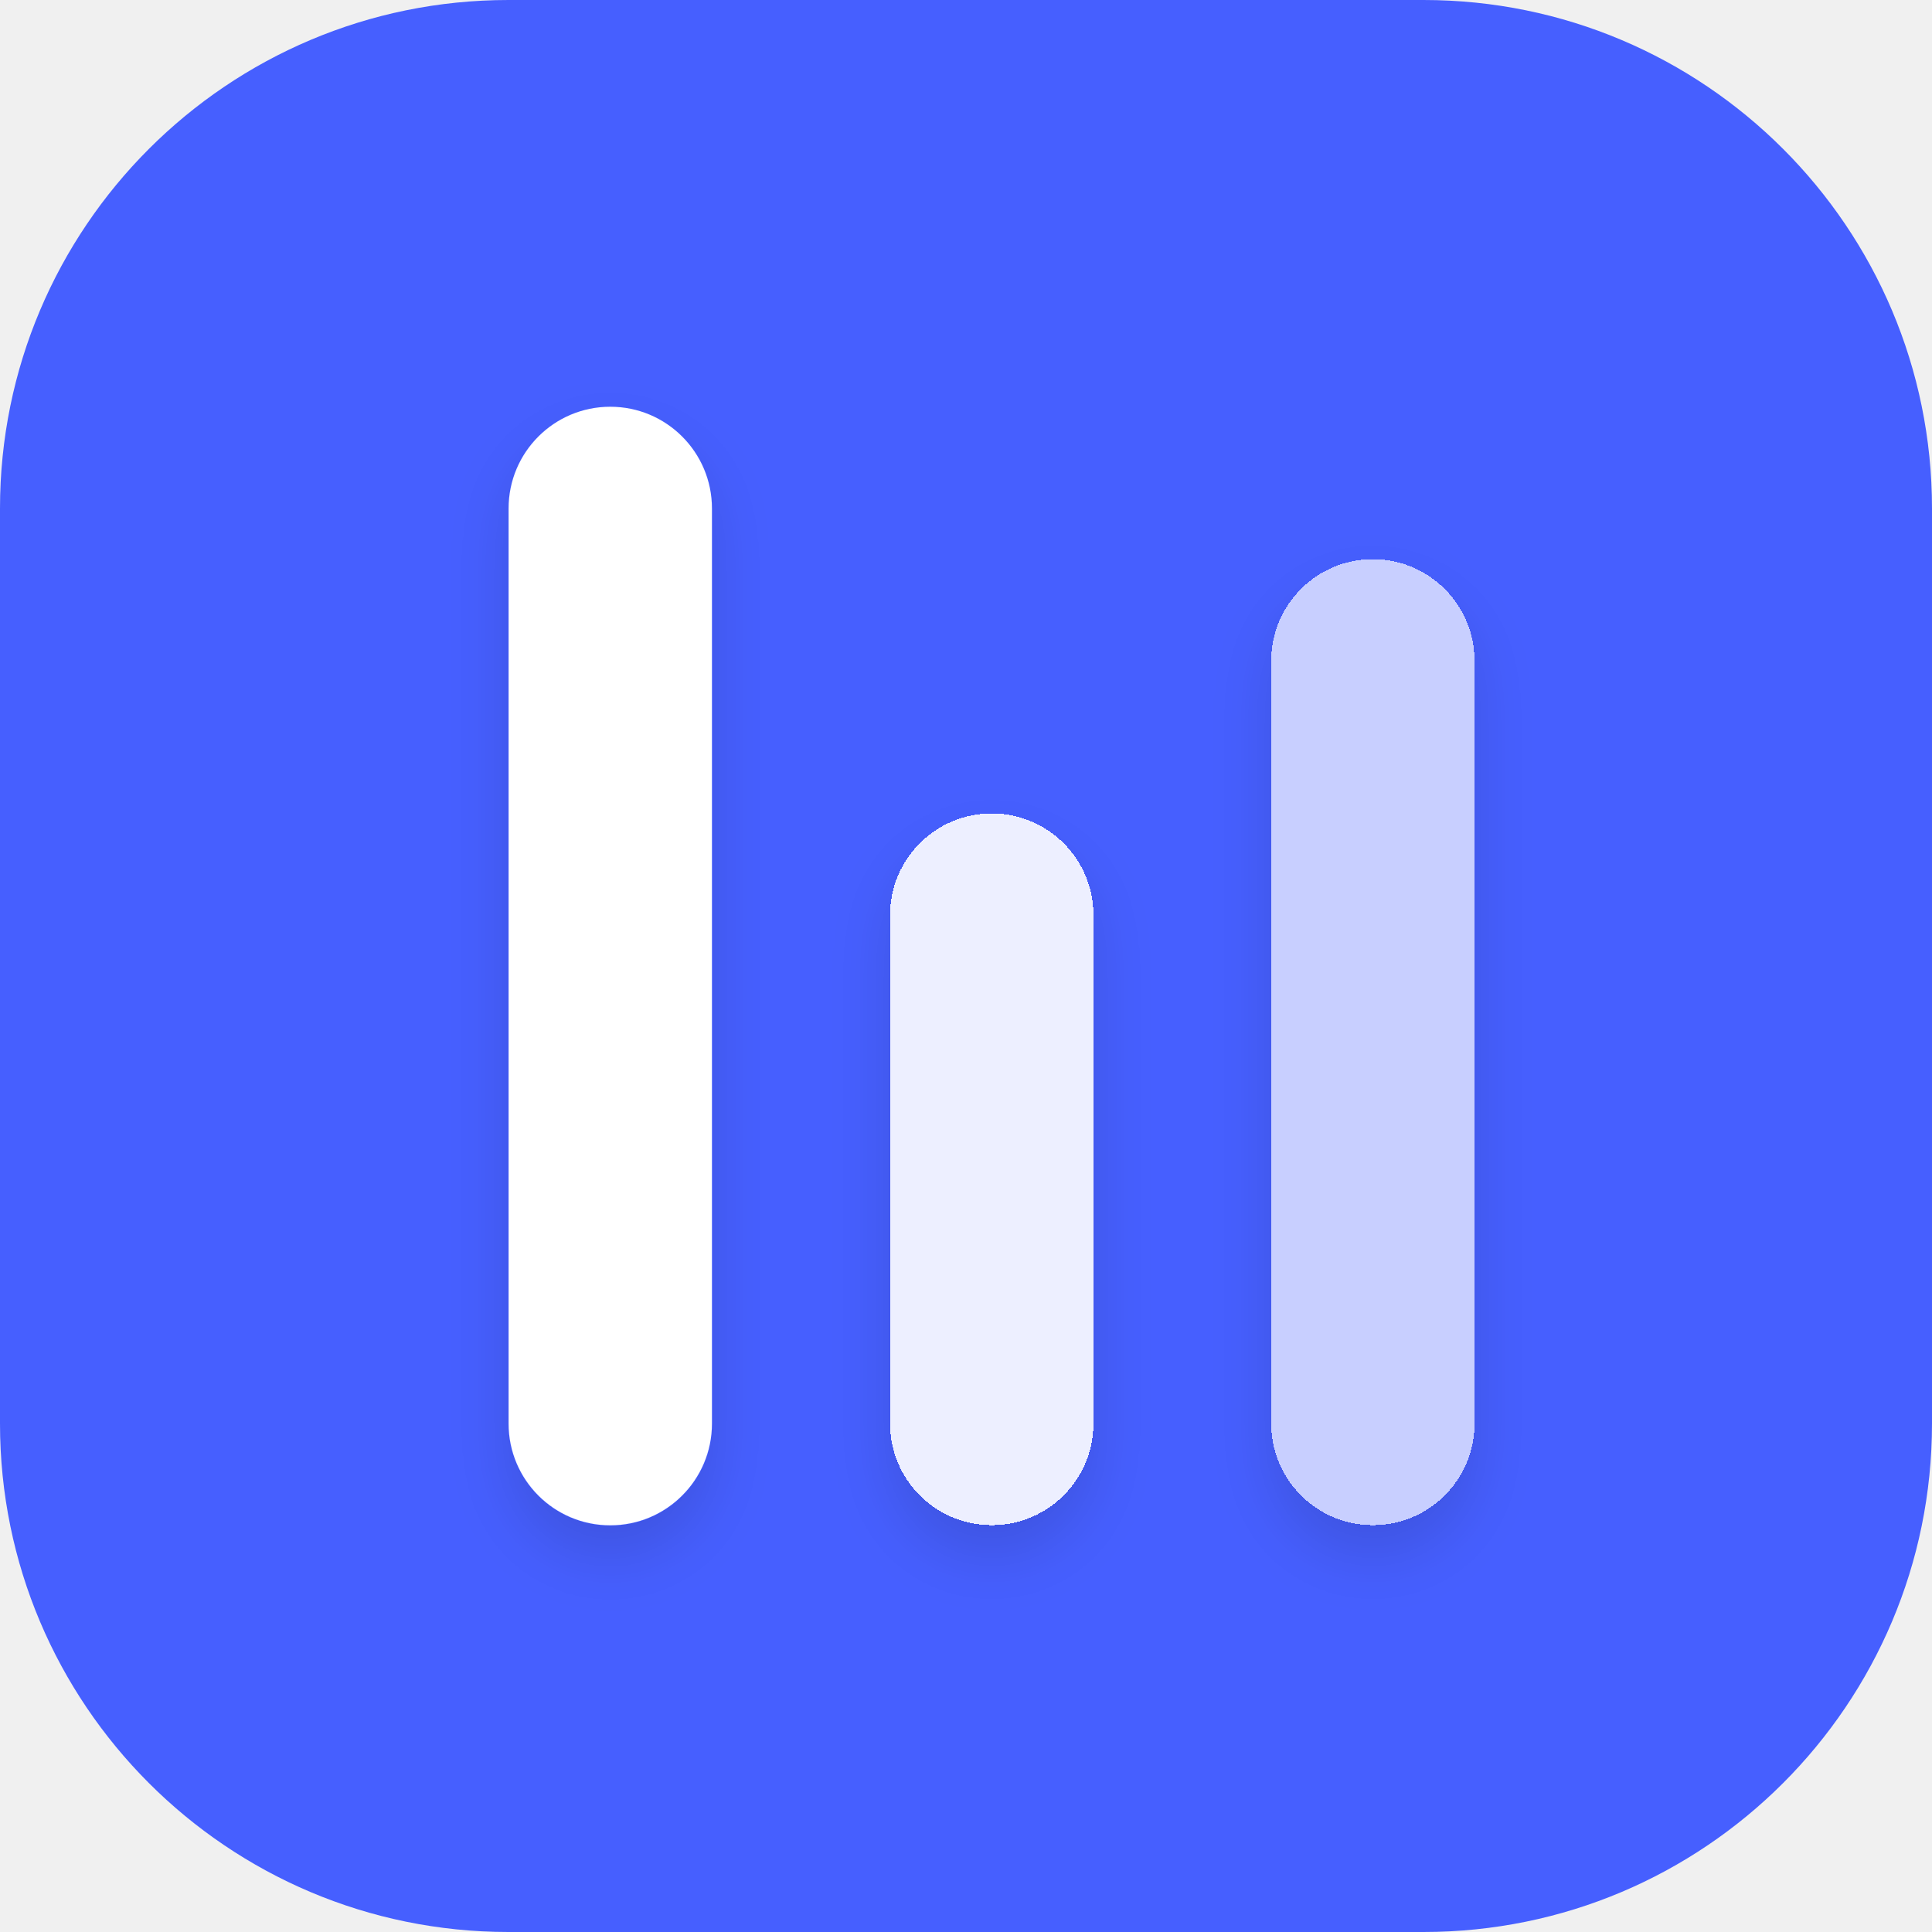
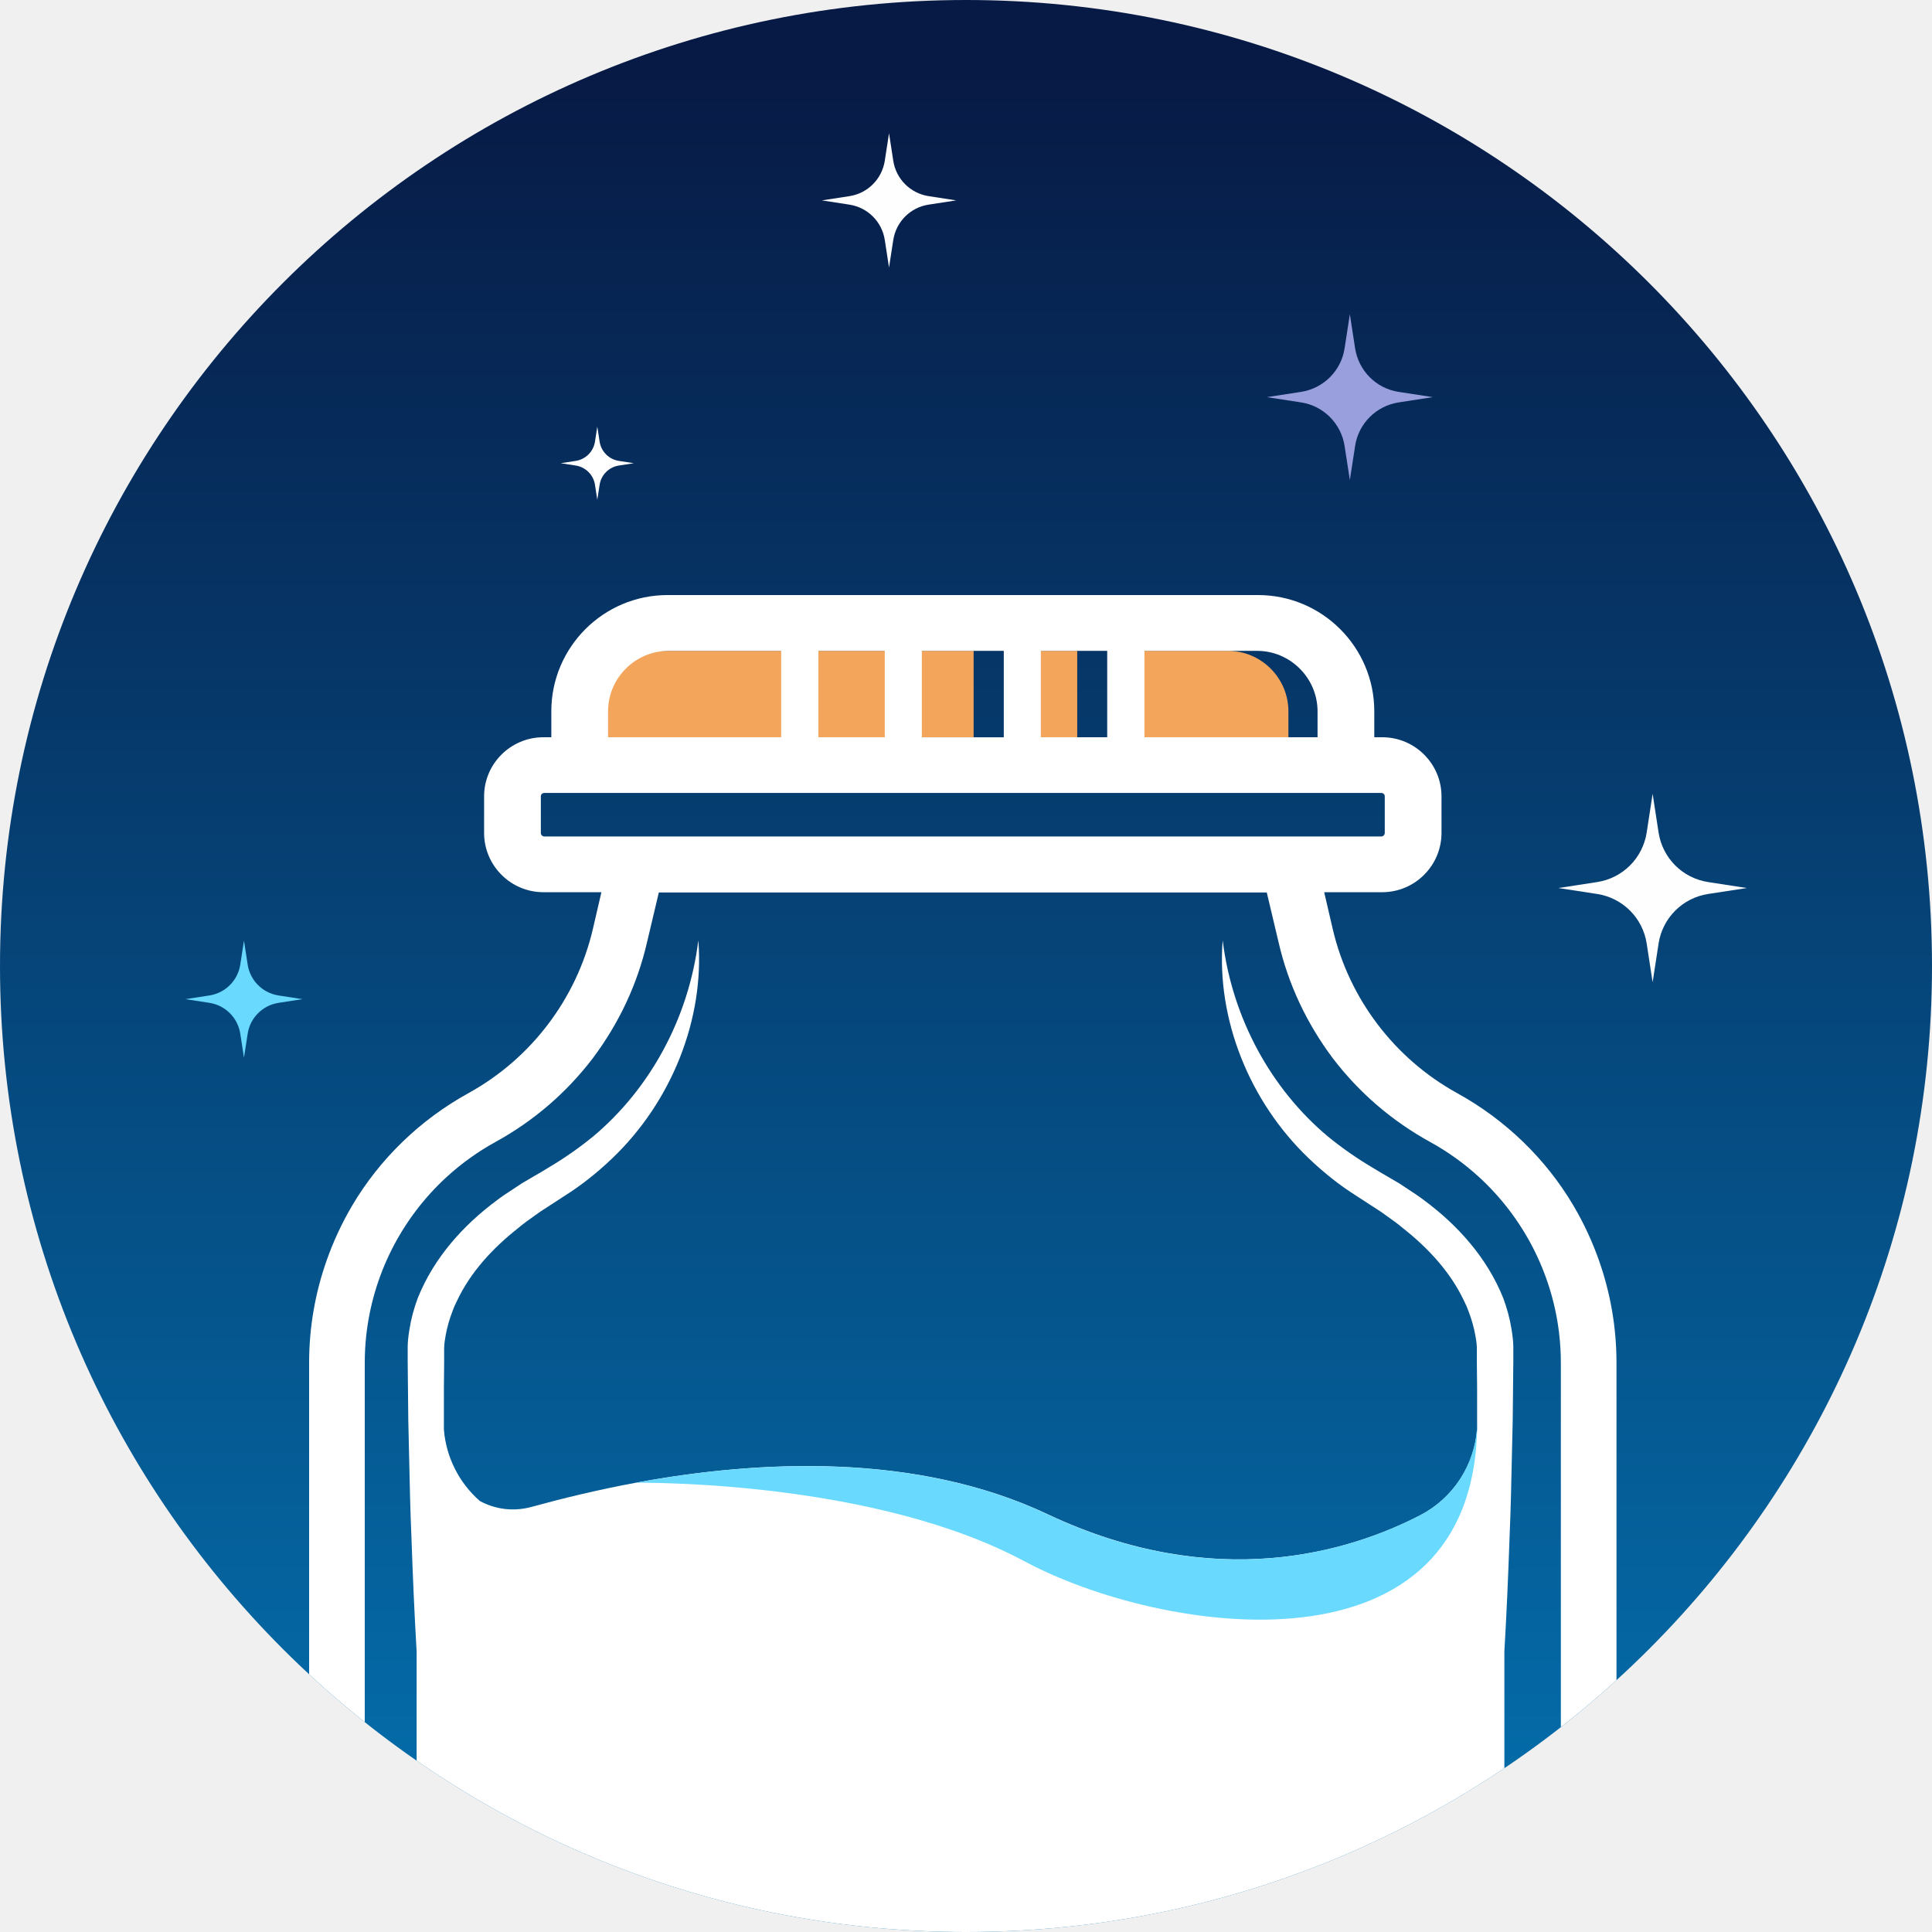
- <svg xmlns="http://www.w3.org/2000/svg" width="32" height="32" viewBox="0 0 32 32" fill="none">
-   <path d="M0 8.421C0 3.77 3.77 0 8.421 0H23.579C28.23 0 32 3.77 32 8.421V23.579C32 28.23 28.23 32 23.579 32H8.421C3.77 32 0 28.23 0 23.579V8.421Z" fill="#465FFF" />
-   <g filter="url(#filter0_d_1884_16361)">
-     <path d="M8.424 8.422C8.424 7.491 9.178 6.737 10.108 6.737C11.038 6.737 11.792 7.491 11.792 8.422V23.579C11.792 24.51 11.038 25.264 10.108 25.264C9.178 25.264 8.424 24.51 8.424 23.579V8.422Z" fill="white" />
-   </g>
-   <g filter="url(#filter1_d_1884_16361)">
-     <path d="M14.742 15.157C14.742 14.227 15.496 13.473 16.426 13.473C17.357 13.473 18.111 14.227 18.111 15.157V23.578C18.111 24.508 17.357 25.262 16.426 25.262C15.496 25.262 14.742 24.508 14.742 23.578V15.157Z" fill="white" fill-opacity="0.9" shape-rendering="crispEdges" />
-   </g>
-   <g filter="url(#filter2_d_1884_16361)">
-     <path d="M21.055 10.946C21.055 10.016 21.809 9.262 22.739 9.262C23.669 9.262 24.423 10.016 24.423 10.946V23.578C24.423 24.508 23.669 25.262 22.739 25.262C21.809 25.262 21.055 24.508 21.055 23.578V10.946Z" fill="white" fill-opacity="0.7" shape-rendering="crispEdges" />
+ <svg xmlns="http://www.w3.org/2000/svg" width="800" height="800" viewBox="0 0 800 800" fill="none">
+   <g clip-path="url(#clip0_116_91)">
+     <circle cx="400" cy="400" r="400" fill="url(#paint0_linear_116_91)" />
+     <path d="M533.502 294.552V305.311H461.432V269.506H508.456C522.214 269.506 533.502 280.724 533.502 294.552Z" fill="#F3A55B" />
+     <path d="M446.052 269.506H418.536V305.311H446.052V269.506Z" fill="#F3A55B" />
+     <path d="M403.156 269.506V305.312H239.332V294.552C239.332 280.724 250.55 269.506 264.378 269.506H403.156Z" fill="#F3A55B" />
+     <path fill-rule="evenodd" clip-rule="evenodd" d="M603.279 452.59C623.387 463.667 640.108 479.824 651.643 499.402L651.678 499.473C655.865 506.601 659.346 514.113 662.08 521.884C666.823 535.297 669.352 549.604 669.352 564.276V884.479C669.352 884.656 669.351 884.831 669.351 885.007C669.335 888.59 669.152 892.075 668.778 895.545C668.279 900.33 667.459 905.027 666.34 909.613C664.652 916.581 662.263 923.315 659.298 929.704C659.033 930.18 658.778 930.682 658.522 931.185C658.266 931.688 658.01 932.191 657.746 932.667C656.885 934.416 655.932 936.166 654.904 937.84C654.645 938.28 654.384 938.719 654.119 939.156C654.032 939.356 653.896 939.567 653.76 939.758C652.348 942.121 650.796 944.379 649.244 946.531V946.601C649.244 946.601 649.186 946.601 649.175 946.653C649.178 946.626 649.181 946.599 649.183 946.572C649.16 946.603 649.138 946.634 649.115 946.666C647.969 948.553 646.392 950.596 644.276 952.801C638.631 959.437 632.161 965.372 625.004 970.443C612.732 979.161 598.446 985.34 582.819 988.086C560.026 992.147 537.079 995.455 514.057 998.002C475.686 1002.25 437.105 1004.38 398.676 1004.38C358.385 1004.38 317.913 1002.04 277.726 997.37C256.572 994.916 235.488 991.82 214.533 988.086C198.907 985.341 184.623 979.162 172.351 970.445C165.193 965.374 158.722 959.438 153.075 952.8C150.959 950.595 149.383 948.553 148.237 946.666C148.214 946.634 148.192 946.603 148.169 946.572C148.171 946.599 148.174 946.626 148.177 946.653C148.165 946.601 148.108 946.601 148.108 946.601V946.531C146.556 944.379 145.003 942.121 143.592 939.758C143.456 939.567 143.32 939.356 143.233 939.156C142.968 938.719 142.707 938.28 142.448 937.839C141.42 936.166 140.467 934.416 139.606 932.667C139.342 932.191 139.086 931.688 138.83 931.185C138.574 930.683 138.319 930.18 138.054 929.704C135.089 923.315 132.7 916.579 131.012 909.611C129.892 905.025 129.073 900.327 128.574 895.543C128.201 892.085 128.018 888.612 128.001 885.043C128 884.855 128 884.667 128 884.479L128 564.276C128 549.601 130.53 535.293 135.274 521.878C138.008 514.109 141.488 506.599 145.674 499.473L145.709 499.402C157.244 479.824 173.965 463.667 194.073 452.59C220.001 438.268 238.733 413.504 245.471 384.789L249.034 369.444L225.469 369.444L225.01 369.444C211.499 369.444 200.458 358.438 200.458 344.892V329.723C200.458 316.282 211.464 305.276 225.01 305.276H225.455C225.46 305.276 225.464 305.276 225.469 305.276L228.291 305.276V294.517C228.291 267.989 249.88 246.4 276.408 246.4H276.842C276.85 246.4 276.858 246.4 276.866 246.4H520.944C547.472 246.4 569.061 267.989 569.061 294.517V305.276L571.883 305.276L572.342 305.276C585.888 305.276 596.894 316.282 596.894 329.723V344.892C596.894 358.438 585.852 369.444 572.342 369.444H571.903C571.896 369.444 571.89 369.444 571.883 369.444L548.318 369.444L551.881 384.789C558.619 413.504 577.351 438.268 603.279 452.59ZM148.177 946.653C148.177 946.659 148.178 946.666 148.178 946.672C148.178 946.665 148.178 946.659 148.177 946.653ZM255.377 971.314C243.086 969.551 230.856 967.621 218.625 965.403C197.459 961.664 179.363 949.988 167.298 933.584C167.26 933.538 167.2 933.465 167.12 933.366C166.937 933.144 166.649 932.793 166.275 932.333C158.04 920.761 152.76 906.989 151.388 892.17C151.148 889.738 151.042 887.272 151.036 884.774L151.036 564.346C151.036 562.334 151.094 560.325 151.21 558.323C151.298 556.786 151.421 555.254 151.577 553.73C154.205 528.08 166.261 504.435 185.059 487.261C191.137 481.719 197.884 476.875 205.15 472.874C205.168 472.864 205.187 472.854 205.206 472.844C220.95 464.169 234.477 452.573 245.47 438.198C256.3 423.734 263.955 407.507 267.941 390.081L272.81 369.55L524.542 369.55L529.41 390.081C533.397 407.507 541.052 423.734 551.881 438.198C562.874 452.573 576.401 464.168 592.145 472.843C592.164 472.853 592.183 472.864 592.202 472.874C599.466 476.874 606.211 481.717 612.288 487.257C630.642 504.024 642.572 526.96 645.572 551.908C646.066 556.022 646.316 560.175 646.316 564.346V884.789C646.31 887.282 646.203 889.743 645.964 892.17C644.592 906.989 639.312 920.761 631.077 932.333C630.702 932.793 630.414 933.144 630.232 933.366C630.151 933.465 630.091 933.538 630.054 933.584C617.989 949.988 599.892 961.664 578.727 965.403C566.496 967.621 554.266 969.55 541.975 971.314C541.28 971.412 540.584 971.51 539.889 971.606C538.993 971.716 538.098 971.844 537.202 971.976C491.379 978.226 445.076 981.352 398.753 981.359C352.379 981.359 306.024 978.233 260.15 971.976C259.254 971.844 258.359 971.716 257.463 971.606C256.768 971.51 256.072 971.412 255.377 971.314ZM649.174 946.672C649.174 946.665 649.174 946.659 649.175 946.653C649.175 946.659 649.174 946.666 649.174 946.672ZM473.885 269.506H520.521C534.279 269.506 545.567 280.759 545.567 294.552V305.276H473.885V269.506ZM458.469 269.506V305.276H430.989V269.506H458.469ZM415.644 269.506V305.311L381.708 305.311V269.506L415.644 269.506ZM366.363 269.506V305.276H338.883V269.506H366.363ZM251.785 305.276V294.552C251.785 280.759 263.073 269.506 276.831 269.506H323.467V305.276H251.785ZM223.952 344.892C223.952 345.668 224.551 346.373 225.433 346.373L571.918 346.373C571.92 346.373 571.922 346.373 571.924 346.373C572.803 346.371 573.4 345.666 573.4 344.892V329.723C573.4 328.947 572.8 328.347 571.918 328.347H225.433C224.551 328.347 223.952 328.947 223.952 329.723V344.892Z" fill="white" />
+     <path fill-rule="evenodd" clip-rule="evenodd" d="M626.632 557.714L626.632 563.711L626.385 587.981C626.25 593.127 626.141 598.265 626.031 603.402C625.796 614.43 625.561 625.451 625.079 636.522C624.531 652.265 623.859 668.049 622.928 683.831V864.76C622.928 876.623 620.176 887.831 615.115 897.88C607.176 916.93 590.304 930.876 559.783 937.958C546.499 940.323 533.131 942.369 519.702 944.105C519.704 944.196 519.707 944.287 519.709 944.379C425.556 956.761 329.216 954.609 235.663 937.958C232.501 937.4 229.415 936.645 226.417 935.706C214.291 932.215 194.637 923.028 180.914 899.013C175.482 888.677 172.519 877.071 172.519 864.76V683.831C171.588 668.049 170.916 652.265 170.367 636.521C169.885 625.451 169.65 614.43 169.415 603.402C169.306 598.265 169.196 593.127 169.062 587.981L168.815 563.711L168.815 557.714C168.815 557.702 168.815 557.69 168.815 557.677V557.643C168.815 555.562 169.167 552.775 169.52 550.623C170.226 546.108 171.425 541.699 172.977 537.536C179.75 520.639 191.956 507.269 205.573 497.144C207.79 495.435 210.114 493.922 212.424 492.418C213.642 491.625 214.856 490.834 216.05 490.019C217.611 489.076 219.254 488.126 220.862 487.196C222.924 486.004 224.928 484.845 226.633 483.775C233.3 479.859 239.65 475.449 245.611 470.581C269.105 450.897 285.156 421.688 289.142 389.516C289.147 389.583 289.152 389.649 289.157 389.716C289.164 389.661 289.171 389.606 289.178 389.552C291.682 421.971 278.171 456.048 253.619 479.542C247.552 485.362 240.884 490.724 233.688 495.24L223.705 501.73C222.993 502.242 222.279 502.748 221.565 503.253C219.129 504.978 216.708 506.691 214.497 508.574C203.844 516.97 194.743 526.953 189.275 538.559V538.63L189.204 538.7C188.499 540.076 187.899 541.452 187.37 542.933C186.065 546.32 185.112 549.706 184.513 553.093C184.16 555.033 183.983 556.233 183.913 558.137V564.205L183.807 574.573V591.936C184.729 603.444 190.123 614.048 198.682 621.526C204.935 624.929 212.52 626.063 220.142 623.963C232.453 620.577 247.199 616.943 263.567 613.909C313.836 604.632 379.238 601.245 433.776 626.997C503.129 659.698 558.548 642.695 588.11 627.42C601.627 620.416 610.437 606.945 611.639 591.936V574.574L611.533 564.205V558.137C611.463 556.232 611.286 555.033 610.934 553.093C610.334 549.706 609.382 546.32 608.076 542.933C607.547 541.452 606.947 540.076 606.242 538.7L606.171 538.629V538.559C600.704 526.953 591.602 516.97 580.949 508.574C578.739 506.691 576.317 504.977 573.881 503.253C573.168 502.748 572.453 502.242 571.742 501.73L561.758 495.239C554.562 490.724 547.895 485.362 541.827 479.542C517.275 456.047 503.764 421.97 506.269 389.551C506.275 389.606 506.282 389.661 506.289 389.716C506.294 389.649 506.299 389.583 506.304 389.516C510.29 421.688 526.341 450.897 549.835 470.581C555.797 475.45 562.146 479.859 568.814 483.775C570.518 484.845 572.522 486.004 574.584 487.196C576.192 488.126 577.835 489.076 579.397 490.019C580.59 490.835 581.804 491.625 583.022 492.418C585.333 493.923 587.656 495.435 589.874 497.145C603.49 507.269 615.696 520.639 622.469 537.536C624.021 541.699 625.221 546.108 625.926 550.624C626.279 552.775 626.632 555.562 626.632 557.644V557.68C626.632 557.692 626.632 557.703 626.632 557.714Z" fill="white" />
+     <path d="M424.428 646.611C362.376 613.24 269 614.016 263.461 613.945C313.73 604.667 379.133 601.281 433.67 627.033C503.023 659.734 558.443 642.731 588.004 627.456C602.573 619.907 611.675 604.844 611.675 588.44C612.027 697.726 480.058 676.49 424.463 646.611H424.428Z" fill="#69D9FE" />
+     <path d="M723.328 367.712L707.296 370.176C696.704 371.808 688.416 380.096 686.784 390.688L684.32 406.72L681.856 390.688C680.224 380.096 671.936 371.808 661.344 370.176L645.312 367.712L661.344 365.248C671.936 363.616 680.224 355.328 681.856 344.736L684.32 328.704L686.784 344.736C688.416 355.328 696.704 363.616 707.296 365.248L723.328 367.712Z" fill="#FEFEFE" />
+     <path d="M395.936 82.976L384.512 84.736C376.96 85.888 371.072 91.808 369.888 99.36L368.128 110.784L366.368 99.36C365.216 91.808 359.296 85.92 351.744 84.736L340.32 82.976L351.744 81.216C359.296 80.064 365.184 74.144 366.368 66.592L368.128 55.168L369.888 66.592C371.04 74.144 376.96 80.032 384.512 81.216L395.936 82.976Z" fill="#FEFEFE" />
+     <path d="M125.248 413.728L115.296 415.264C108.736 416.288 103.584 421.44 102.56 428L101.024 437.952L99.488 428C98.464 421.44 93.312 416.288 86.752 415.264L76.8 413.728L86.752 412.192C93.312 411.168 98.464 406.016 99.488 399.456L101.024 389.504L102.56 399.456C103.584 406.016 108.736 411.168 115.296 412.192L125.248 413.728Z" fill="#69D9FE" />
+     <path d="M262.464 191.808L256.256 192.768C252.16 193.408 248.928 196.608 248.288 200.736L247.328 206.944L246.368 200.736C245.728 196.64 242.528 193.408 238.4 192.768L232.192 191.808L238.4 190.848C242.496 190.208 245.728 187.008 246.368 182.88L247.328 176.672L248.288 182.88C248.928 186.976 252.128 190.208 256.256 190.848L262.464 191.808Z" fill="white" />
+     <path d="M593.28 164.448L579.168 166.624C569.856 168.064 562.528 175.36 561.12 184.672L558.944 198.784L556.768 184.672C555.328 175.36 548.032 168.032 538.72 166.624L524.608 164.448L538.72 162.272C548.032 160.832 555.36 153.536 556.768 144.224L558.944 130.112L561.12 144.224C562.56 153.536 569.856 160.864 579.168 162.272L593.28 164.448Z" fill="#999FDD" />
  </g>
  <defs>
-     <filter id="filter0_d_1884_16361" x="7.424" y="6.237" width="5.368" height="20.526" filterUnits="userSpaceOnUse" color-interpolation-filters="sRGB">
-       <feFlood flood-opacity="0" result="BackgroundImageFix" />
-       <feColorMatrix in="SourceAlpha" type="matrix" values="0 0 0 0 0 0 0 0 0 0 0 0 0 0 0 0 0 0 127 0" result="hardAlpha" />
-       <feOffset dy="0.5" />
-       <feGaussianBlur stdDeviation="0.5" />
-       <feComposite in2="hardAlpha" operator="out" />
-       <feColorMatrix type="matrix" values="0 0 0 0 0 0 0 0 0 0 0 0 0 0 0 0 0 0 0.12 0" />
-       <feBlend mode="normal" in2="BackgroundImageFix" result="effect1_dropShadow_1884_16361" />
-       <feBlend mode="normal" in="SourceGraphic" in2="effect1_dropShadow_1884_16361" result="shape" />
-     </filter>
-     <filter id="filter1_d_1884_16361" x="13.742" y="12.973" width="5.368" height="13.789" filterUnits="userSpaceOnUse" color-interpolation-filters="sRGB">
-       <feFlood flood-opacity="0" result="BackgroundImageFix" />
-       <feColorMatrix in="SourceAlpha" type="matrix" values="0 0 0 0 0 0 0 0 0 0 0 0 0 0 0 0 0 0 127 0" result="hardAlpha" />
-       <feOffset dy="0.5" />
-       <feGaussianBlur stdDeviation="0.5" />
-       <feComposite in2="hardAlpha" operator="out" />
-       <feColorMatrix type="matrix" values="0 0 0 0 0 0 0 0 0 0 0 0 0 0 0 0 0 0 0.12 0" />
-       <feBlend mode="normal" in2="BackgroundImageFix" result="effect1_dropShadow_1884_16361" />
-       <feBlend mode="normal" in="SourceGraphic" in2="effect1_dropShadow_1884_16361" result="shape" />
-     </filter>
-     <filter id="filter2_d_1884_16361" x="20.055" y="8.762" width="5.368" height="18" filterUnits="userSpaceOnUse" color-interpolation-filters="sRGB">
-       <feFlood flood-opacity="0" result="BackgroundImageFix" />
-       <feColorMatrix in="SourceAlpha" type="matrix" values="0 0 0 0 0 0 0 0 0 0 0 0 0 0 0 0 0 0 127 0" result="hardAlpha" />
-       <feOffset dy="0.5" />
-       <feGaussianBlur stdDeviation="0.5" />
-       <feComposite in2="hardAlpha" operator="out" />
-       <feColorMatrix type="matrix" values="0 0 0 0 0 0 0 0 0 0 0 0 0 0 0 0 0 0 0.12 0" />
-       <feBlend mode="normal" in2="BackgroundImageFix" result="effect1_dropShadow_1884_16361" />
-       <feBlend mode="normal" in="SourceGraphic" in2="effect1_dropShadow_1884_16361" result="shape" />
-     </filter>
+     <linearGradient id="paint0_linear_116_91" x1="408.286" y1="29.627" x2="408.286" y2="783.654" gradientUnits="userSpaceOnUse">
+       <stop stop-color="#071A45" />
+       <stop offset="1" stop-color="#0471AF" />
+     </linearGradient>
+     <clipPath id="clip0_116_91">
+       <rect width="800" height="800" rx="400" fill="white" />
+     </clipPath>
  </defs>
</svg>
